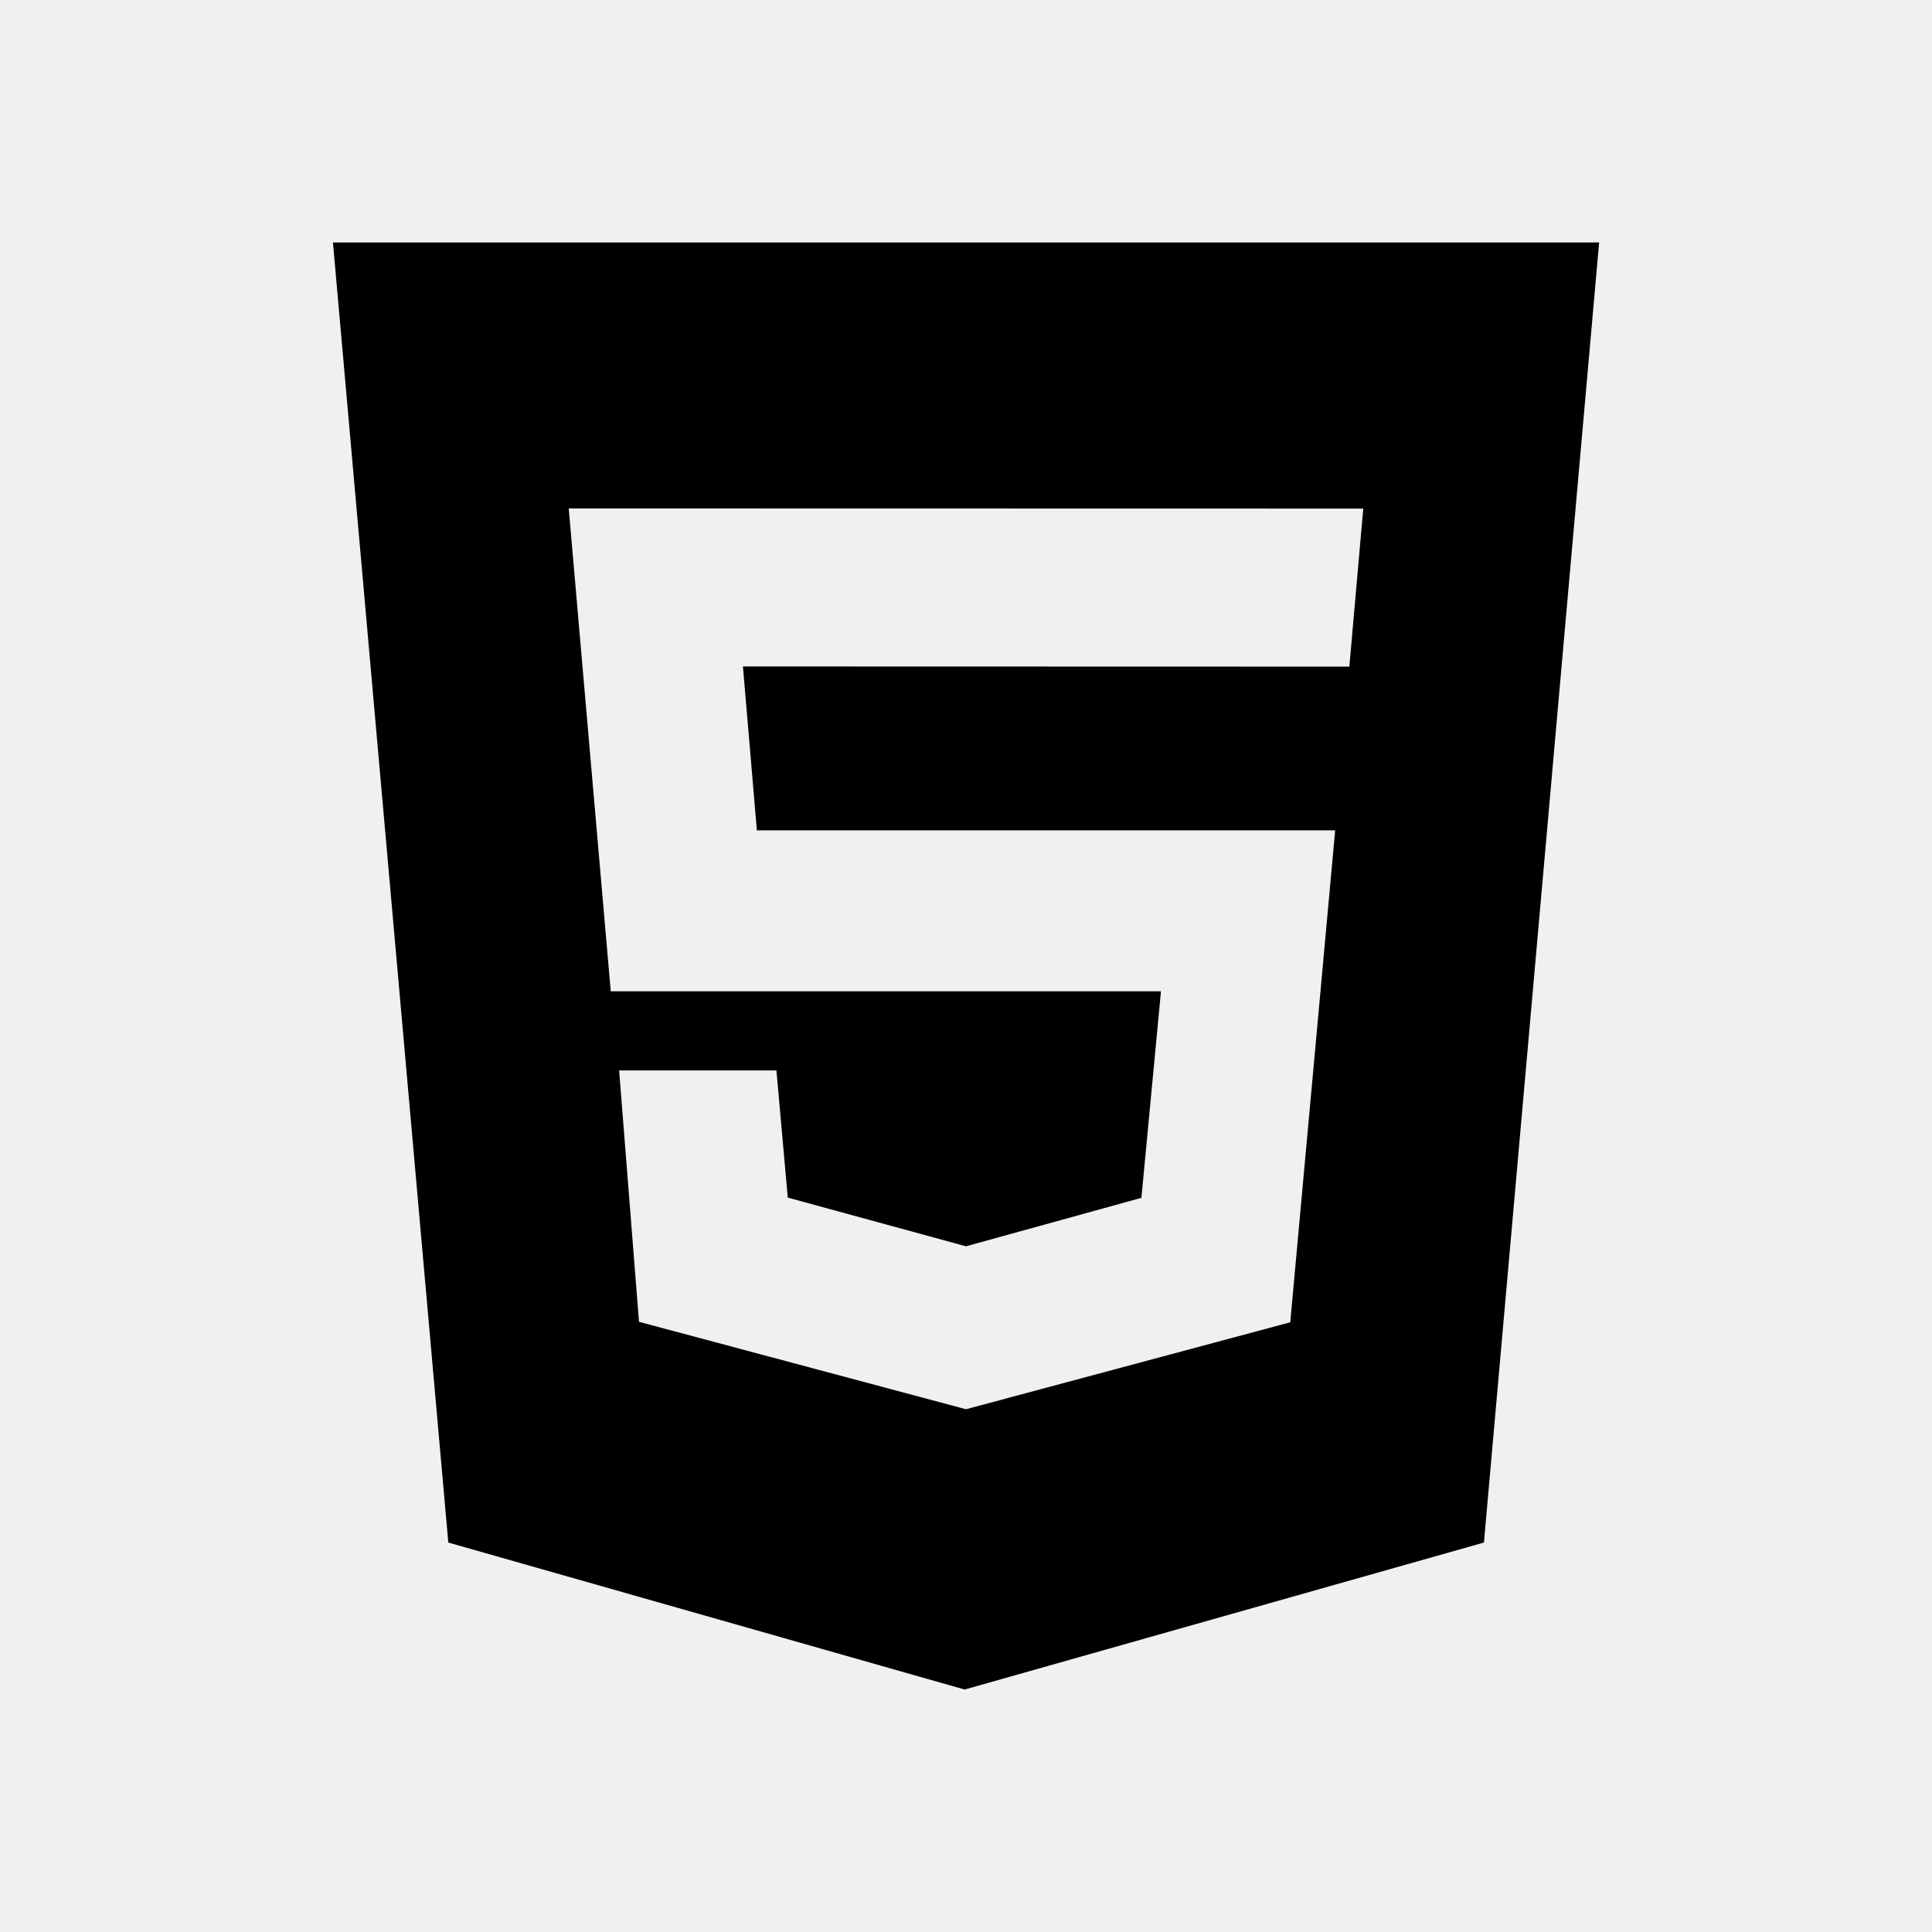
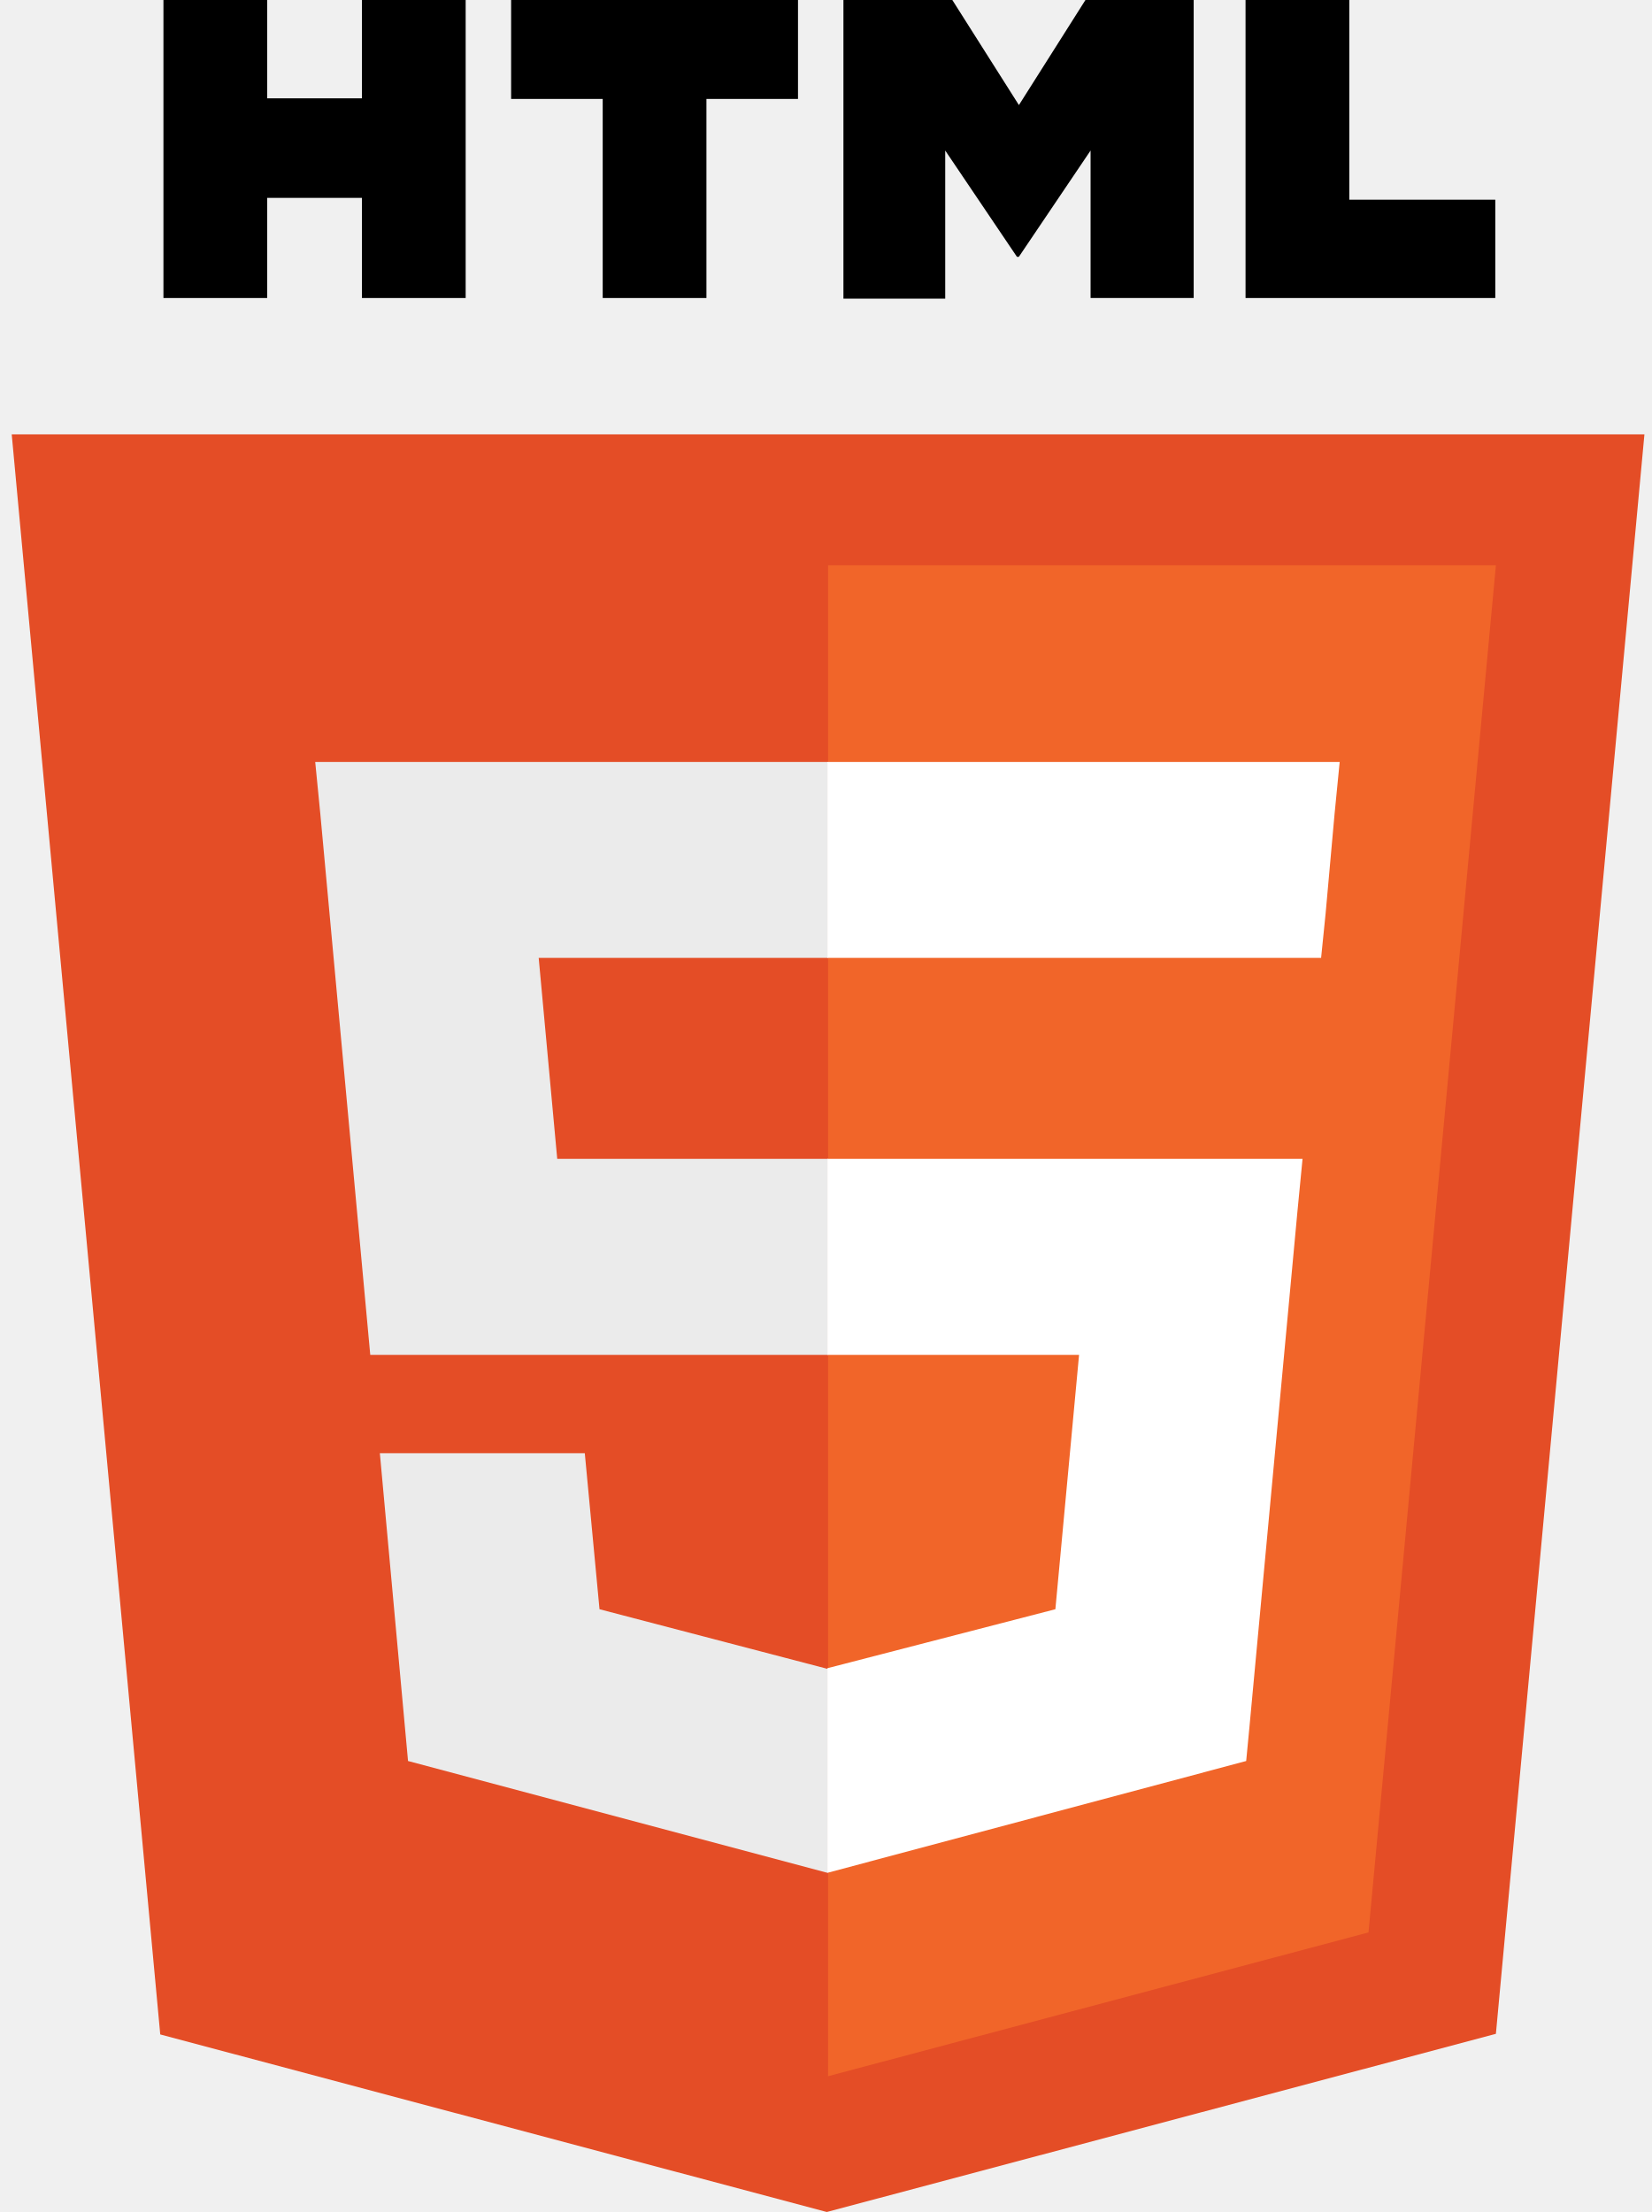
- <svg xmlns="http://www.w3.org/2000/svg" width="144" height="144" viewBox="0 0 24 24" style="fill: rgba(0, 0, 0, 1);transform: ;msFilter:;">
-   <path d="M4.136 3.012h15.729l-1.431 16.15-6.451 1.826-6.414-1.826-1.433-16.15zm5.266 7.302-.173-2.035 7.533.002.173-1.963-9.87-.002.522 5.998h6.835l-.243 2.566-2.179.602-2.214-.605-.141-1.58H7.691l.247 3.123L12 17.506l4.028-1.08.558-6.111H9.402v-.001z" />
+ <svg xmlns="http://www.w3.org/2000/svg" width="112" height="150" viewBox="0 0 112 150" fill="none">
+   <path d="M10.866 137.959L0.795 29.458H111.506L101.435 137.918L56.065 150L10.866 137.959Z" fill="#E44D26" />
+   <path d="M56.151 140.792L92.796 131.042L101.435 38.332H56.151V140.792Z" fill="#F16529" />
+   <path d="M56.151 78.583H37.785L36.528 64.957H56.151V51.668H56.108H21.374L21.722 55.207L25.107 91.875H56.151V78.583Z" fill="#EBEBEB" />
+   <path d="M56.151 113.124L56.108 113.168L40.652 109.125L39.654 98.543H32.141H25.757L27.668 119.417L56.108 126.999L56.151 126.958V113.124Z" fill="#EBEBEB" />
+   <path d="M11.083 0H18.116V6.668H24.542V0H31.576V20.209H24.542V13.418H18.116V20.209H11.083V0Z" fill="black" />
+   <path d="M40.869 6.709H34.659V0H54.111V6.709H47.902V20.209H40.869V6.709Z" fill="black" />
+   <path d="M57.237 0H64.576L69.091 7.125L73.603 0H80.942V20.209H73.951V10.207L69.088 17.414H68.957L64.094 10.207V20.25H57.192V0H57.237Z" fill="black" />
+   <path d="M84.459 0H91.493V13.541H101.393V20.209H84.459V0Z" fill="black" />
+   <path d="M56.108 78.583V91.875H73.17L71.564 109.125L56.108 113.124V126.999L84.502 119.417L84.718 117.167L87.976 82.166L88.324 78.583H84.59H56.108Z" fill="white" />
+   <path d="M56.108 51.668V59.918V64.916V64.957H89.539H89.582L89.887 61.957L90.494 55.207L90.842 51.668H56.108Z" fill="white" />
</svg>
